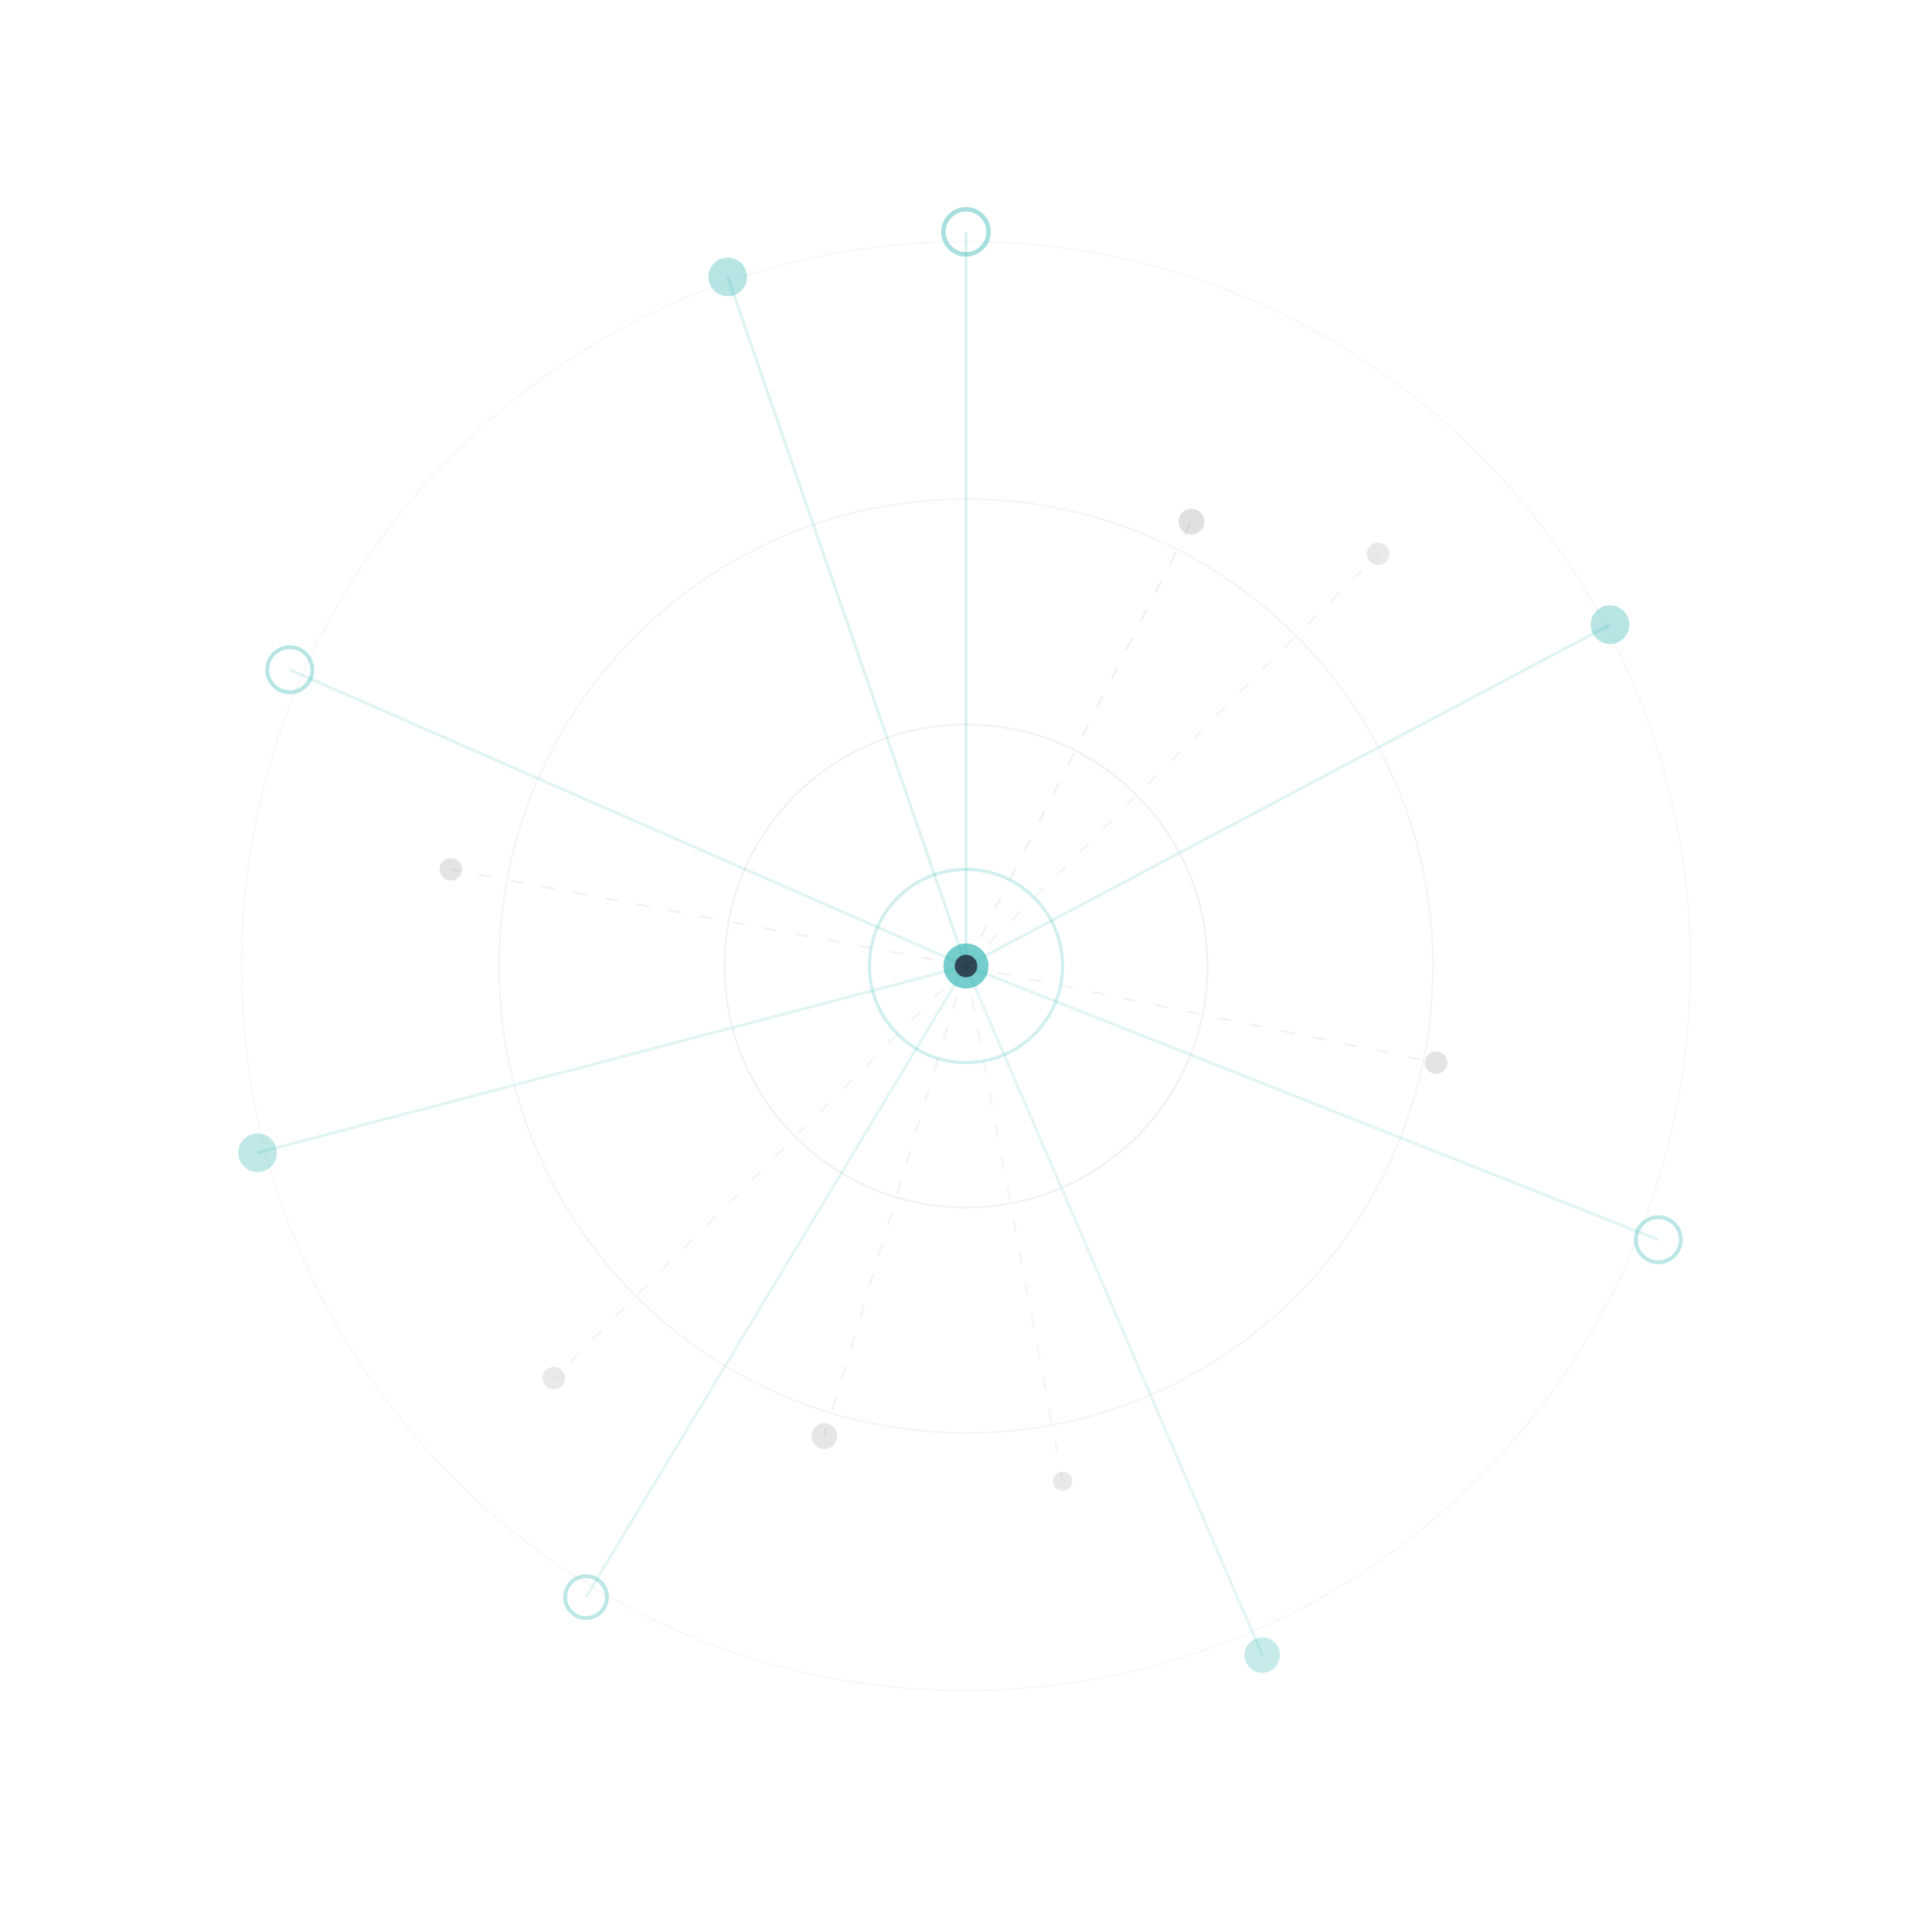
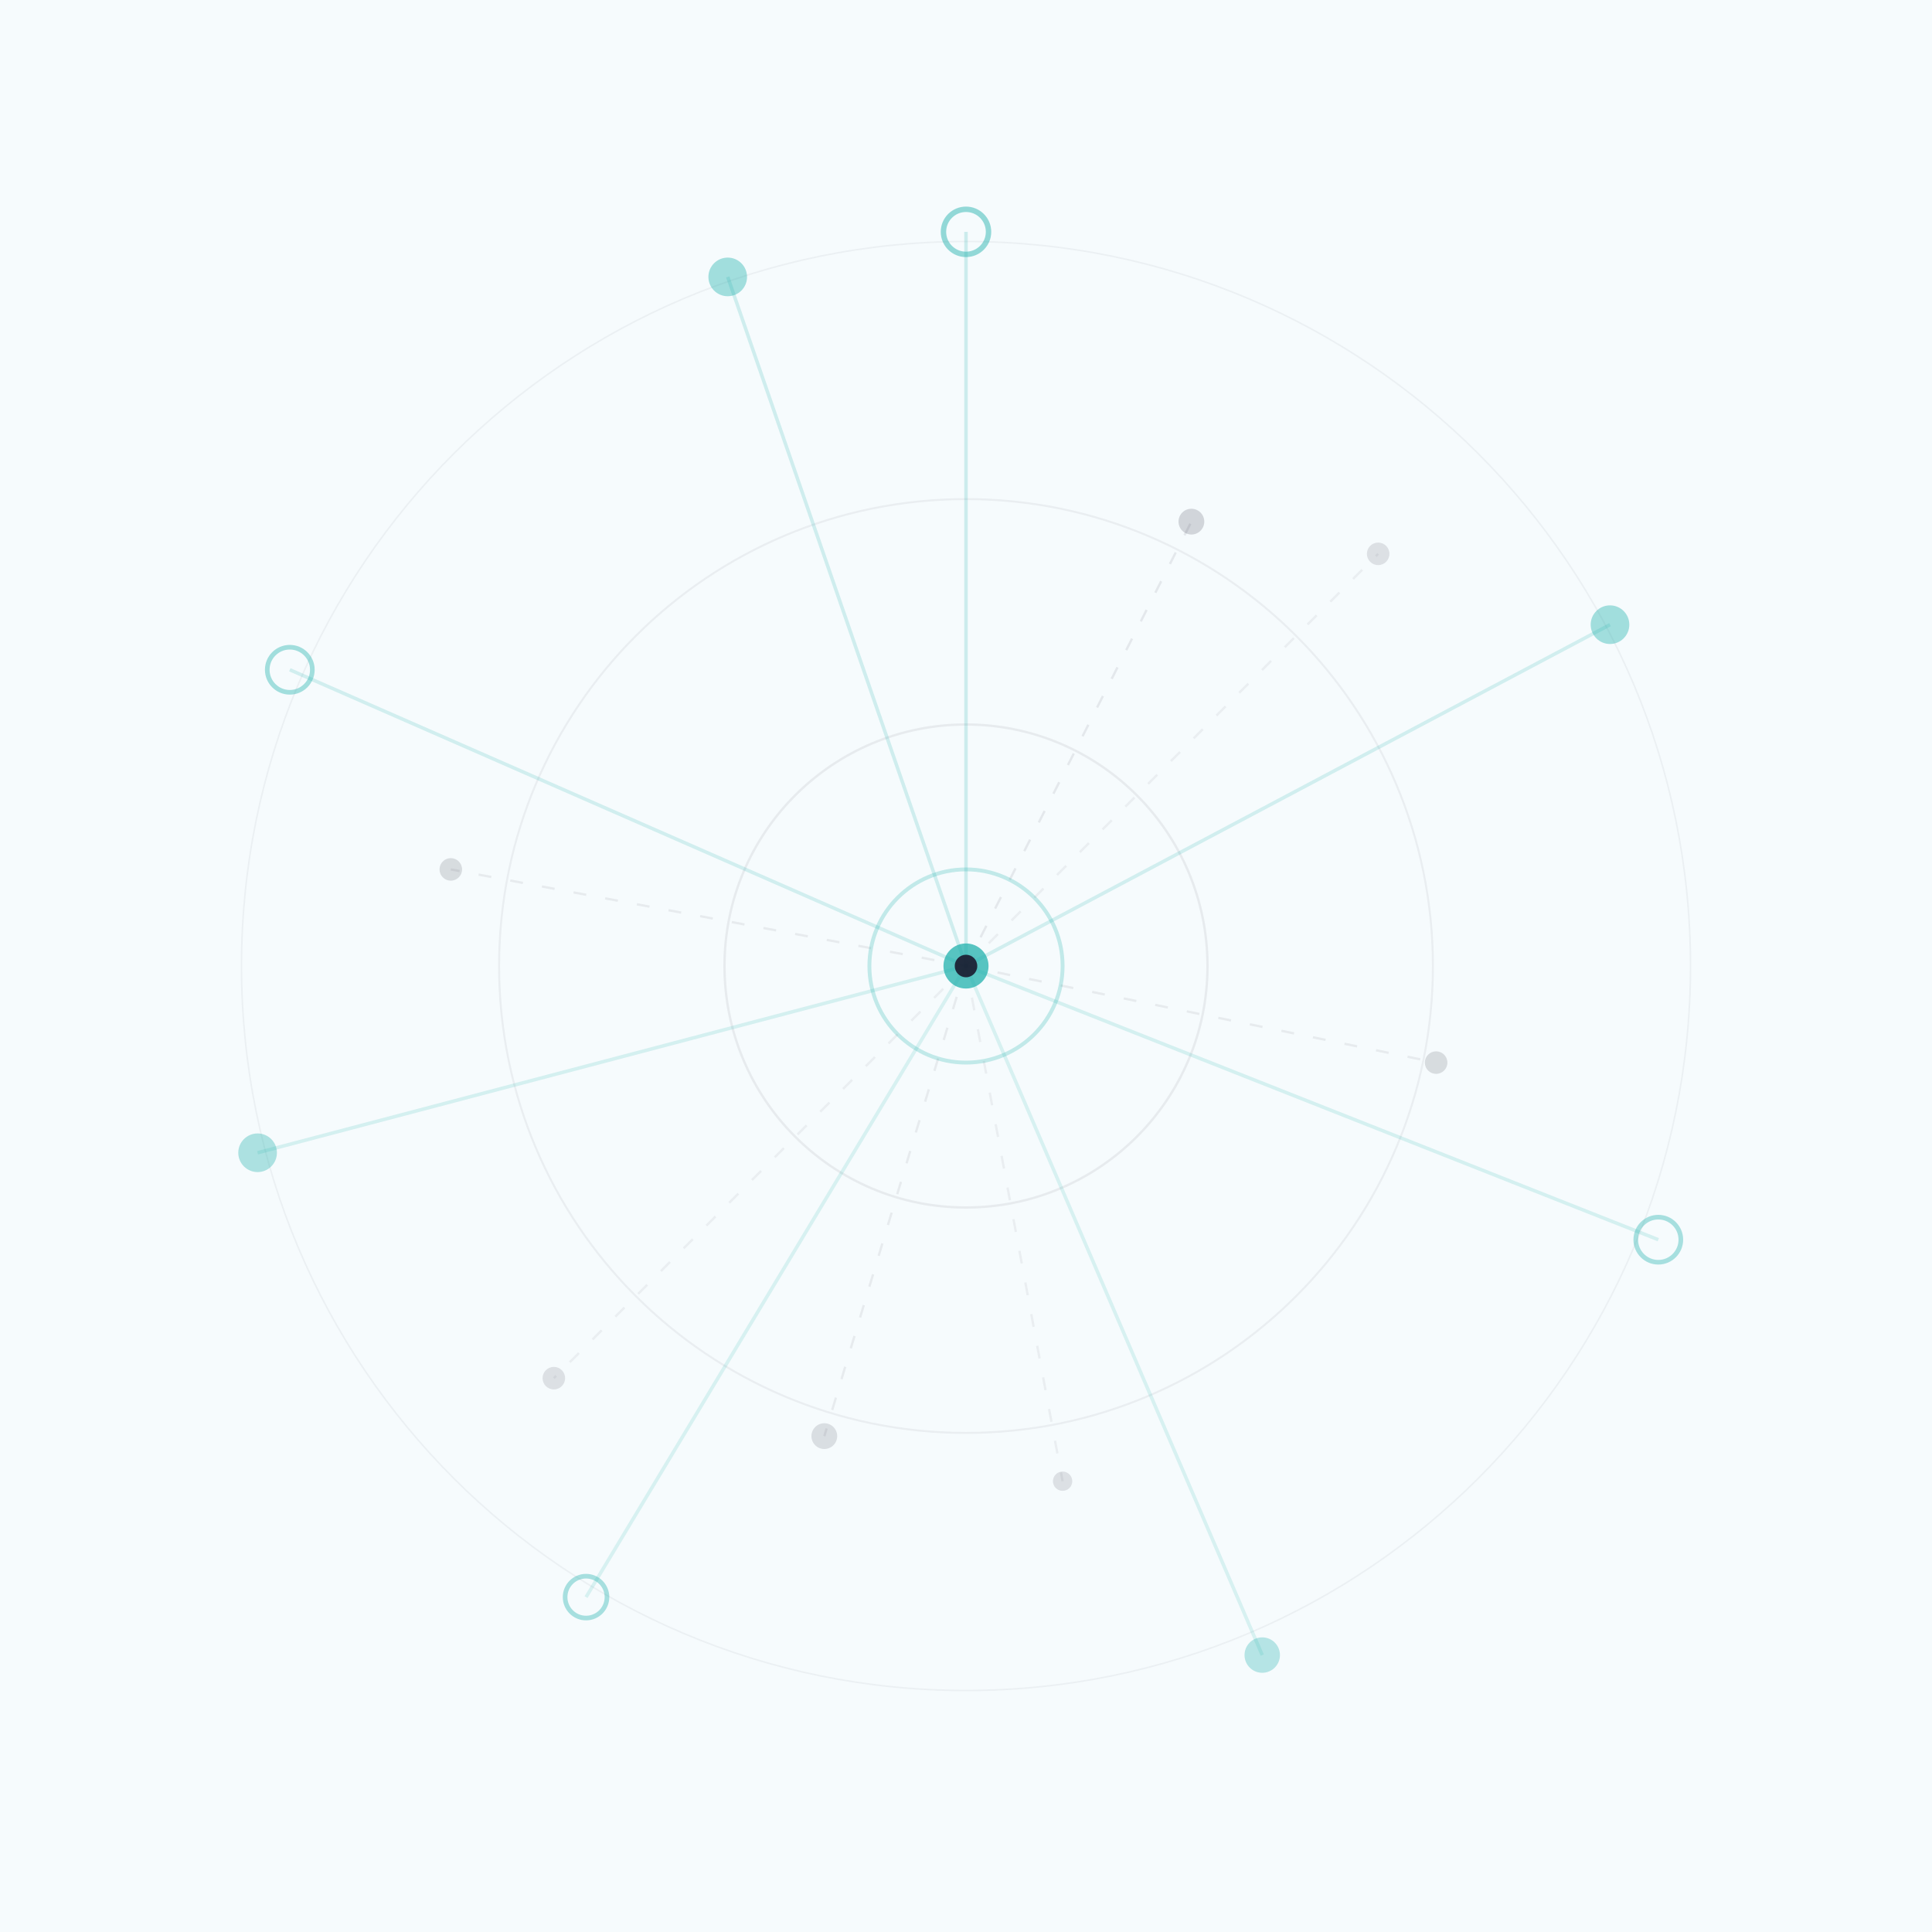
<svg xmlns="http://www.w3.org/2000/svg" width="600" height="600" viewBox="0 0 600 600">
-   <rect width="600" height="600" fill="#ffffff" />
+   <rect width="600" height="600" fill="#f6fbfd" />
  <g transform="translate(300,300)">
-     <circle cx="0" cy="0" r="30" fill="none" stroke="#1aaeaa" stroke-width="1" opacity="0.2" />
-     <circle cx="0" cy="0" r="75" fill="none" stroke="#1a1a2e" stroke-width="0.6" opacity="0.06" />
-     <circle cx="0" cy="0" r="145" fill="none" stroke="#1a1a2e" stroke-width="0.5" opacity="0.05" />
-     <circle cx="0" cy="0" r="225" fill="none" stroke="#1a1a2e" stroke-width="0.4" opacity="0.04" />
-     <line x1="0" y1="0" x2="0" y2="-228" stroke="#1aaeaa" stroke-width="0.9" opacity="0.16" />
-     <line x1="0" y1="0" x2="200" y2="-106" stroke="#1aaeaa" stroke-width="0.9" opacity="0.14" />
-     <line x1="0" y1="0" x2="215" y2="85" stroke="#1aaeaa" stroke-width="0.9" opacity="0.13" />
-     <line x1="0" y1="0" x2="92" y2="214" stroke="#1aaeaa" stroke-width="0.9" opacity="0.12" />
-     <line x1="0" y1="0" x2="-118" y2="196" stroke="#1aaeaa" stroke-width="0.9" opacity="0.12" />
-     <line x1="0" y1="0" x2="-220" y2="58" stroke="#1aaeaa" stroke-width="0.9" opacity="0.13" />
-     <line x1="0" y1="0" x2="-210" y2="-92" stroke="#1aaeaa" stroke-width="0.9" opacity="0.14" />
-     <line x1="0" y1="0" x2="-74" y2="-214" stroke="#1aaeaa" stroke-width="0.9" opacity="0.15" />
-     <line x1="0" y1="0" x2="70" y2="-138" stroke="#1a1a2e" stroke-width="0.6" opacity="0.07" stroke-dasharray="4 6" />
-     <line x1="0" y1="0" x2="146" y2="30" stroke="#1a1a2e" stroke-width="0.6" opacity="0.06" stroke-dasharray="4 6" />
-     <line x1="0" y1="0" x2="-44" y2="146" stroke="#1a1a2e" stroke-width="0.6" opacity="0.06" stroke-dasharray="4 6" />
-     <line x1="0" y1="0" x2="-160" y2="-30" stroke="#1a1a2e" stroke-width="0.6" opacity="0.06" stroke-dasharray="4 6" />
-     <line x1="0" y1="0" x2="30" y2="160" stroke="#1a1a2e" stroke-width="0.6" opacity="0.05" stroke-dasharray="4 6" />
-     <line x1="0" y1="0" x2="-128" y2="128" stroke="#1a1a2e" stroke-width="0.6" opacity="0.05" stroke-dasharray="4 6" />
-     <line x1="0" y1="0" x2="128" y2="-128" stroke="#1a1a2e" stroke-width="0.6" opacity="0.05" stroke-dasharray="4 6" />
-     <circle cx="0" cy="-228" r="7" fill="none" stroke="#1aaeaa" stroke-width="1.4" opacity="0.38" />
-     <circle cx="200" cy="-106" r="6" fill="#1aaeaa" opacity="0.32" />
-     <circle cx="215" cy="85" r="7" fill="none" stroke="#1aaeaa" stroke-width="1.2" opacity="0.3" />
-     <circle cx="92" cy="214" r="5.5" fill="#1aaeaa" opacity="0.25" />
-     <circle cx="-118" cy="196" r="6.5" fill="none" stroke="#1aaeaa" stroke-width="1.2" opacity="0.3" />
-     <circle cx="-220" cy="58" r="6" fill="#1aaeaa" opacity="0.28" />
-     <circle cx="-210" cy="-92" r="7" fill="none" stroke="#1aaeaa" stroke-width="1.2" opacity="0.32" />
-     <circle cx="-74" cy="-214" r="6" fill="#1aaeaa" opacity="0.32" />
-     <circle cx="70" cy="-138" r="4" fill="#1a1a2e" opacity="0.14" />
-     <circle cx="146" cy="30" r="3.5" fill="#1a1a2e" opacity="0.12" />
-     <circle cx="-44" cy="146" r="4" fill="#1a1a2e" opacity="0.11" />
-     <circle cx="-160" cy="-30" r="3.5" fill="#1a1a2e" opacity="0.12" />
-     <circle cx="30" cy="160" r="3" fill="#1a1a2e" opacity="0.1" />
-     <circle cx="-128" cy="128" r="3.5" fill="#1a1a2e" opacity="0.1" />
-     <circle cx="128" cy="-128" r="3.5" fill="#1a1a2e" opacity="0.1" />
-     <circle cx="0" cy="0" r="7" fill="#1aaeaa" opacity="0.6" />
-     <circle cx="0" cy="0" r="3.5" fill="#1a1a2e" opacity="0.75" />
+     <circle cx="0" cy="0" r="30" fill="none" stroke="#1aaeaa" stroke-width="1.2" opacity="0.24" />
+     <circle cx="0" cy="0" r="75" fill="none" stroke="#1a1a2e" stroke-width="0.72" opacity="0.072" />
+     <circle cx="0" cy="0" r="145" fill="none" stroke="#1a1a2e" stroke-width="0.6" opacity="0.06" />
+     <circle cx="0" cy="0" r="225" fill="none" stroke="#1a1a2e" stroke-width="0.48" opacity="0.048" />
+     <line x1="0" y1="0" x2="0" y2="-228" stroke="#1aaeaa" stroke-width="1.08" opacity="0.192" />
+     <line x1="0" y1="0" x2="200" y2="-106" stroke="#1aaeaa" stroke-width="1.08" opacity="0.168" />
+     <line x1="0" y1="0" x2="215" y2="85" stroke="#1aaeaa" stroke-width="1.08" opacity="0.156" />
+     <line x1="0" y1="0" x2="92" y2="214" stroke="#1aaeaa" stroke-width="1.08" opacity="0.144" />
+     <line x1="0" y1="0" x2="-118" y2="196" stroke="#1aaeaa" stroke-width="1.08" opacity="0.144" />
+     <line x1="0" y1="0" x2="-220" y2="58" stroke="#1aaeaa" stroke-width="1.08" opacity="0.156" />
+     <line x1="0" y1="0" x2="-210" y2="-92" stroke="#1aaeaa" stroke-width="1.08" opacity="0.168" />
+     <line x1="0" y1="0" x2="-74" y2="-214" stroke="#1aaeaa" stroke-width="1.08" opacity="0.18" />
+     <line x1="0" y1="0" x2="70" y2="-138" stroke="#1a1a2e" stroke-width="0.72" opacity="0.084" stroke-dasharray="4 6" />
+     <line x1="0" y1="0" x2="146" y2="30" stroke="#1a1a2e" stroke-width="0.72" opacity="0.072" stroke-dasharray="4 6" />
+     <line x1="0" y1="0" x2="-44" y2="146" stroke="#1a1a2e" stroke-width="0.72" opacity="0.072" stroke-dasharray="4 6" />
+     <line x1="0" y1="0" x2="-160" y2="-30" stroke="#1a1a2e" stroke-width="0.72" opacity="0.072" stroke-dasharray="4 6" />
+     <line x1="0" y1="0" x2="30" y2="160" stroke="#1a1a2e" stroke-width="0.72" opacity="0.06" stroke-dasharray="4 6" />
+     <line x1="0" y1="0" x2="-128" y2="128" stroke="#1a1a2e" stroke-width="0.72" opacity="0.06" stroke-dasharray="4 6" />
+     <line x1="0" y1="0" x2="128" y2="-128" stroke="#1a1a2e" stroke-width="0.72" opacity="0.06" stroke-dasharray="4 6" />
+     <circle cx="0" cy="-228" r="7" fill="none" stroke="#1aaeaa" stroke-width="1.68" opacity="0.456" />
+     <circle cx="200" cy="-106" r="6" fill="#1aaeaa" opacity="0.384" />
+     <circle cx="215" cy="85" r="7" fill="none" stroke="#1aaeaa" stroke-width="1.44" opacity="0.36" />
+     <circle cx="92" cy="214" r="5.5" fill="#1aaeaa" opacity="0.3" />
+     <circle cx="-118" cy="196" r="6.5" fill="none" stroke="#1aaeaa" stroke-width="1.44" opacity="0.36" />
+     <circle cx="-220" cy="58" r="6" fill="#1aaeaa" opacity="0.336" />
+     <circle cx="-210" cy="-92" r="7" fill="none" stroke="#1aaeaa" stroke-width="1.44" opacity="0.384" />
+     <circle cx="-74" cy="-214" r="6" fill="#1aaeaa" opacity="0.384" />
+     <circle cx="70" cy="-138" r="4" fill="#1a1a2e" opacity="0.168" />
+     <circle cx="146" cy="30" r="3.5" fill="#1a1a2e" opacity="0.144" />
+     <circle cx="-44" cy="146" r="4" fill="#1a1a2e" opacity="0.132" />
+     <circle cx="-160" cy="-30" r="3.5" fill="#1a1a2e" opacity="0.144" />
+     <circle cx="30" cy="160" r="3" fill="#1a1a2e" opacity="0.12" />
+     <circle cx="-128" cy="128" r="3.5" fill="#1a1a2e" opacity="0.12" />
+     <circle cx="128" cy="-128" r="3.5" fill="#1a1a2e" opacity="0.12" />
+     <circle cx="0" cy="0" r="7" fill="#1aaeaa" opacity="0.72" />
+     <circle cx="0" cy="0" r="3.5" fill="#1a1a2e" opacity="0.9" />
  </g>
</svg>
